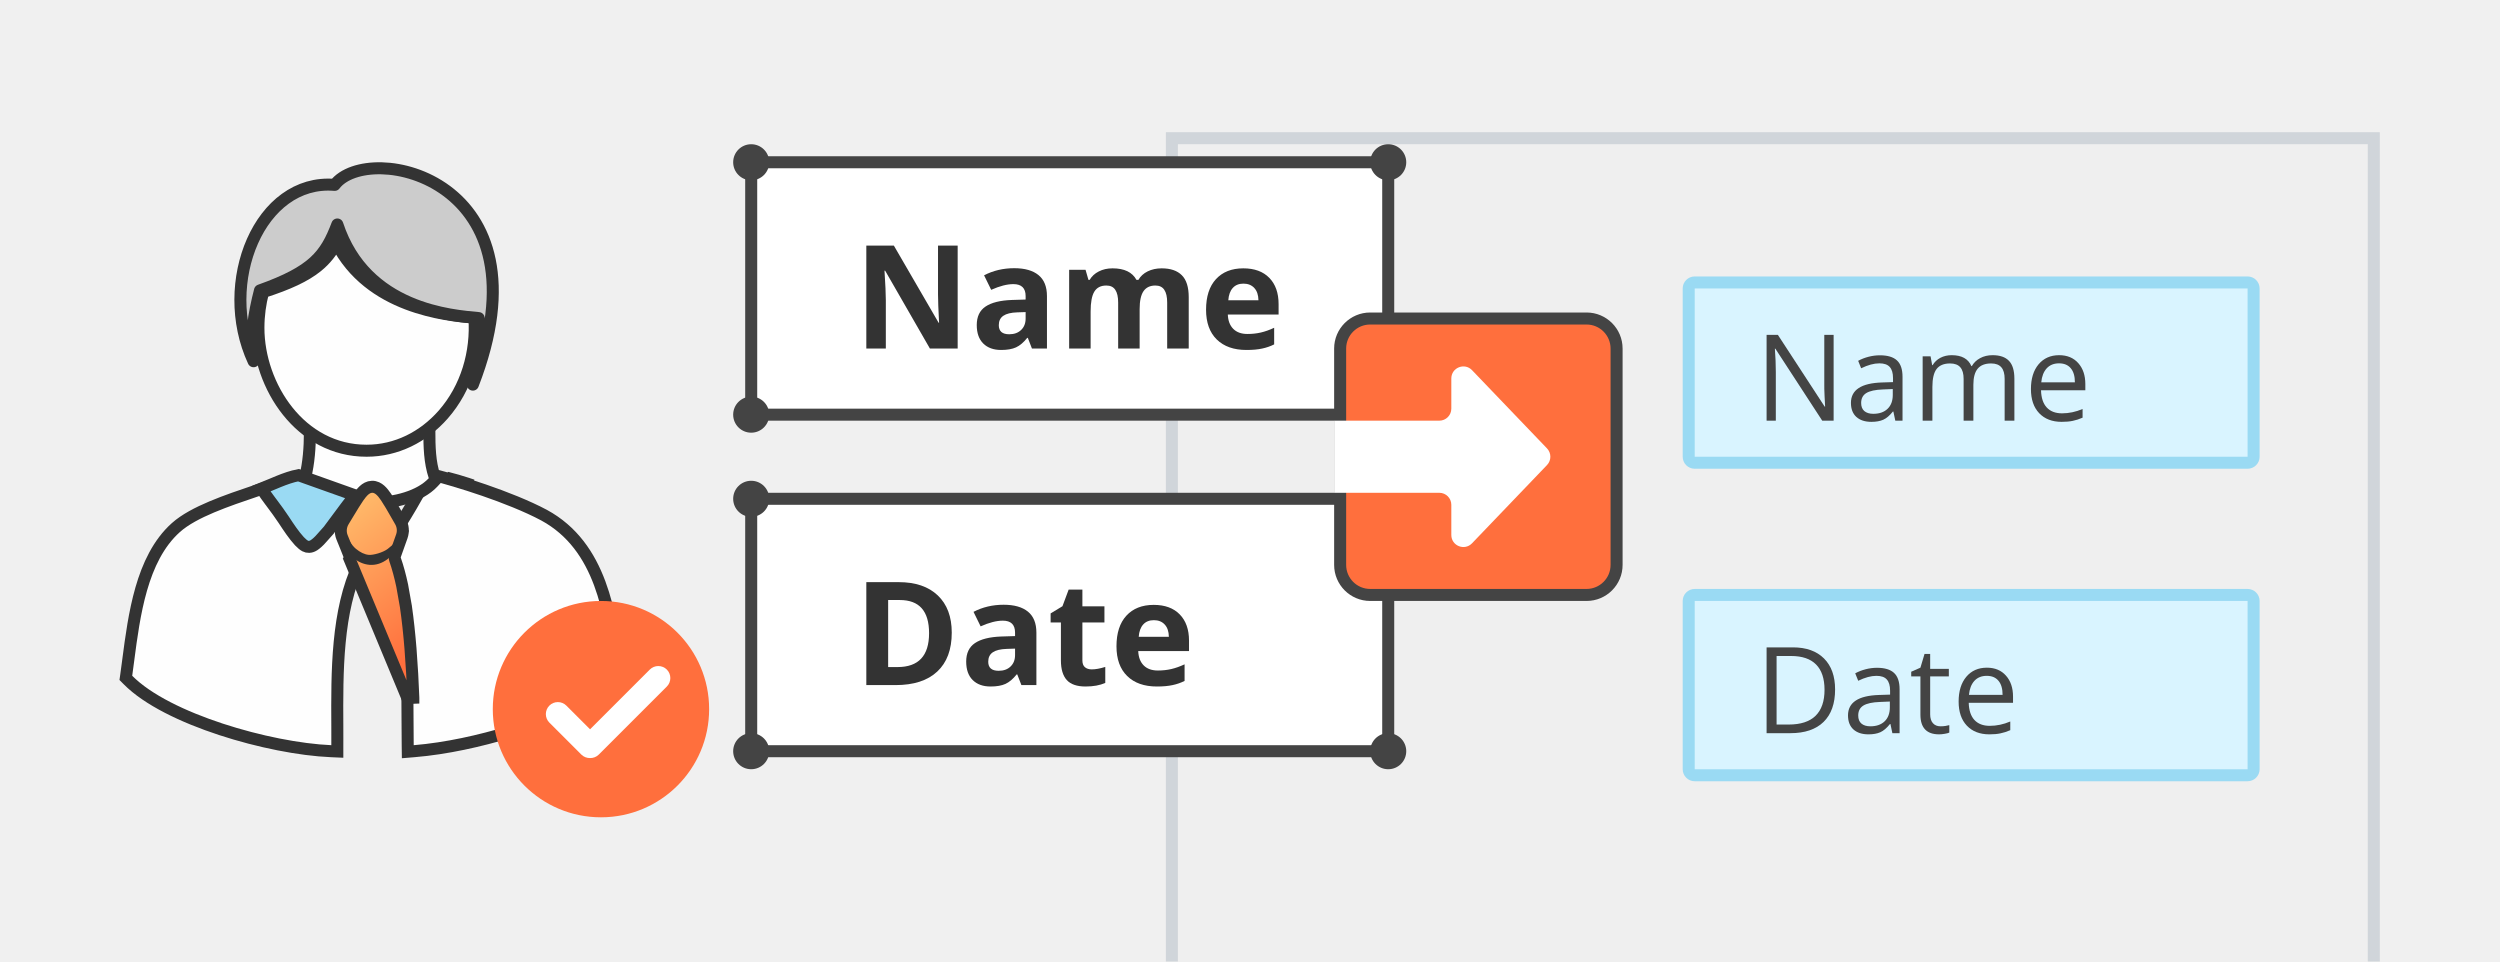
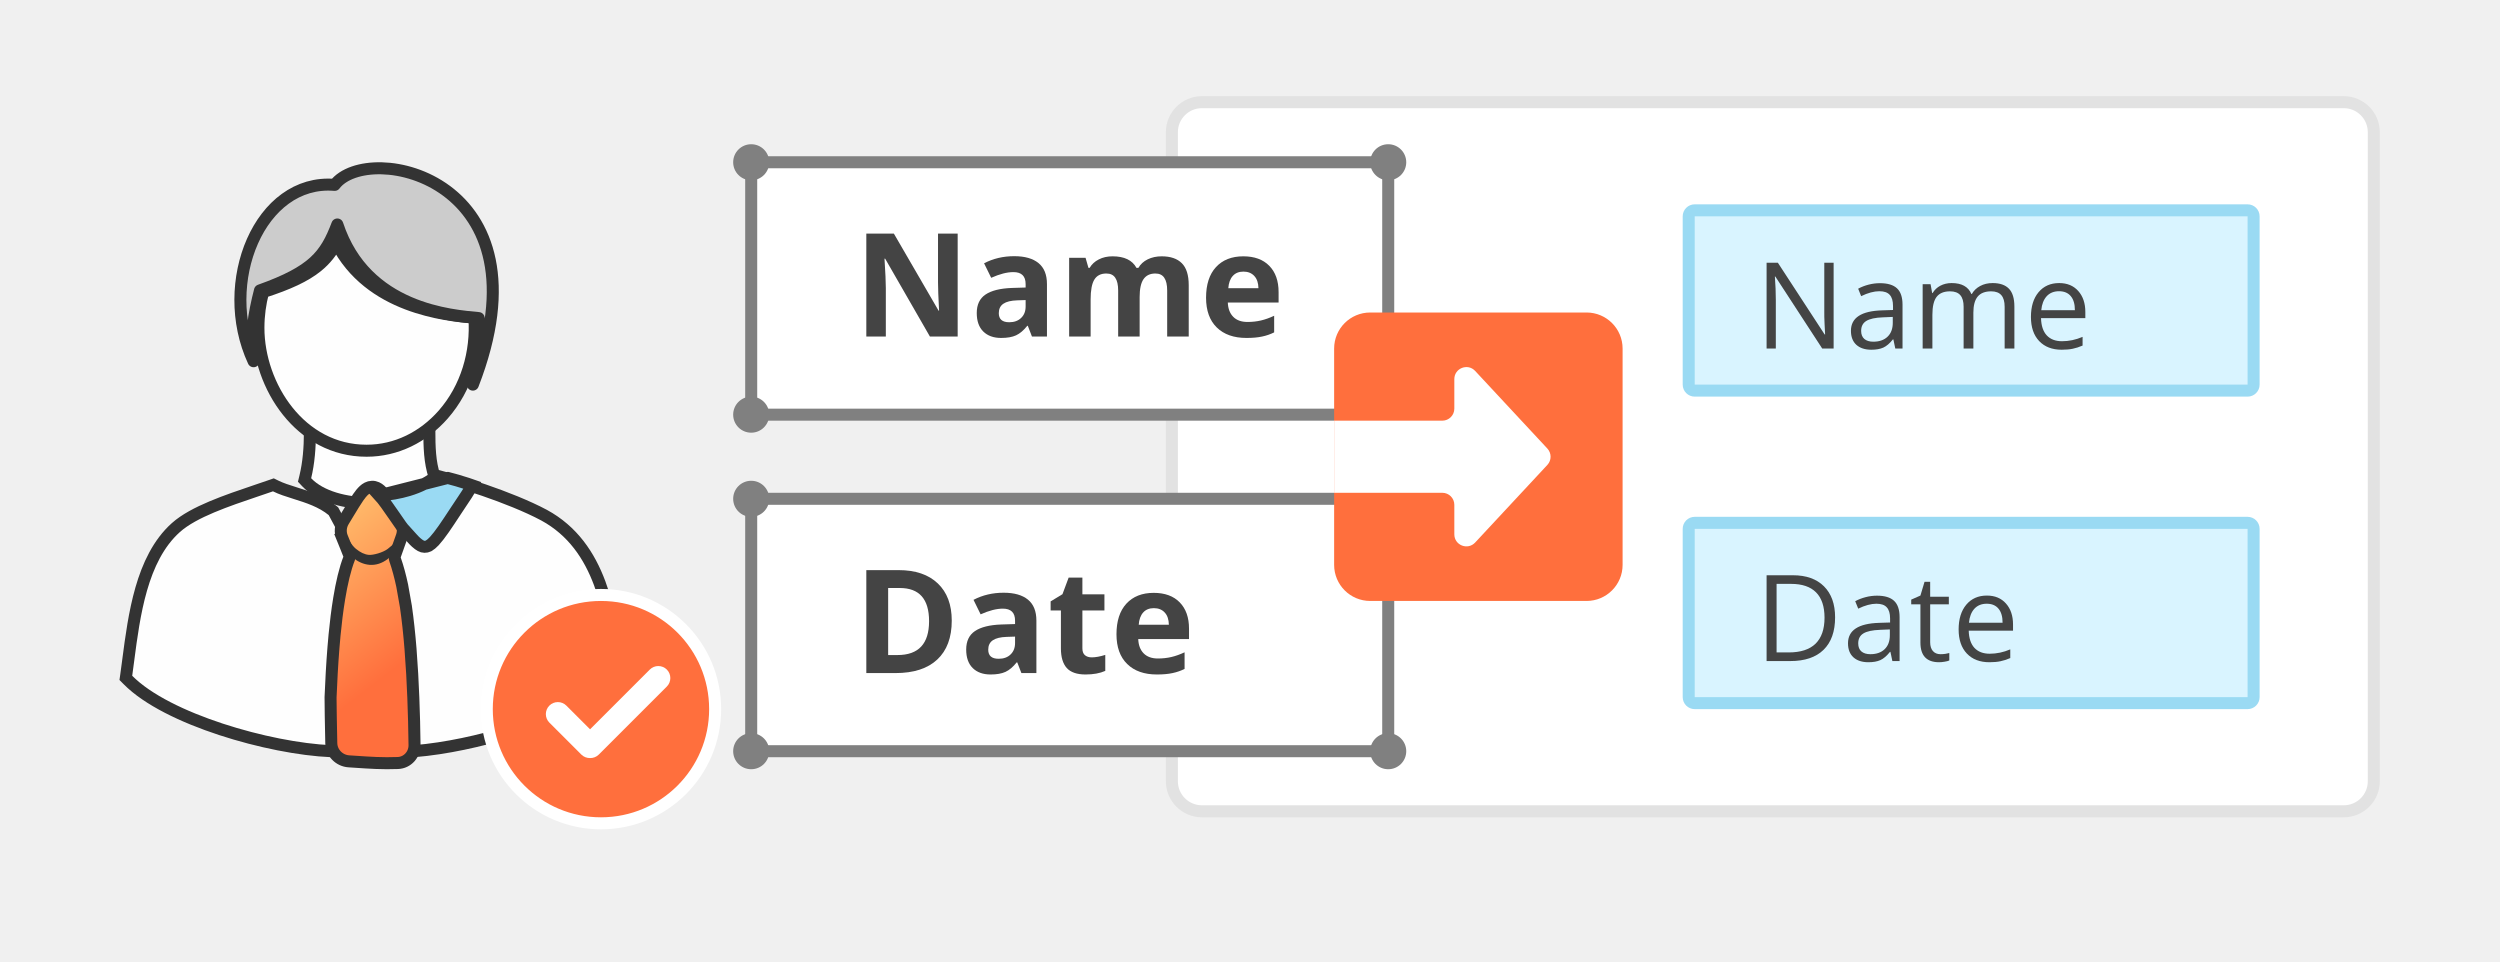
<svg xmlns="http://www.w3.org/2000/svg" width="208" height="80" viewBox="0 0 208 80" fill="none">
-   <g clip-path="url(#clip0_111_3827)">
-     <rect x="97.5" y="11.5" width="100" height="69" fill="#EFEFEF" stroke="#D0D5DA" />
-     <rect x="62.5" y="41.5" width="53" height="21" fill="white" stroke="#444444" />
-     <path d="M79.186 52.635C79.186 54.045 78.783 55.125 77.978 55.875C77.178 56.625 76.019 57 74.504 57H72.078V48.434H74.768C76.166 48.434 77.252 48.803 78.025 49.541C78.799 50.279 79.186 51.31 79.186 52.635ZM77.299 52.682C77.299 50.842 76.486 49.922 74.861 49.922H73.894V55.5H74.674C76.424 55.5 77.299 54.56 77.299 52.682Z" fill="#333333" />
-     <path d="M84.981 57L84.635 56.109H84.588C84.287 56.488 83.977 56.752 83.656 56.9C83.34 57.045 82.926 57.117 82.414 57.117C81.785 57.117 81.289 56.938 80.926 56.578C80.566 56.219 80.387 55.707 80.387 55.043C80.387 54.348 80.629 53.836 81.113 53.508C81.602 53.176 82.336 52.992 83.316 52.957L84.453 52.922V52.635C84.453 51.971 84.113 51.639 83.434 51.639C82.91 51.639 82.295 51.797 81.588 52.113L80.996 50.906C81.75 50.512 82.586 50.315 83.504 50.315C84.383 50.315 85.057 50.506 85.525 50.889C85.994 51.272 86.228 51.853 86.228 52.635V57H84.981ZM84.453 53.965L83.762 53.988C83.242 54.004 82.856 54.098 82.602 54.27C82.348 54.441 82.221 54.703 82.221 55.055C82.221 55.559 82.51 55.81 83.088 55.81C83.502 55.81 83.832 55.691 84.078 55.453C84.328 55.215 84.453 54.898 84.453 54.504V53.965Z" fill="#333333" />
-     <path d="M90.834 55.693C91.147 55.693 91.522 55.625 91.959 55.488V56.818C91.514 57.018 90.967 57.117 90.318 57.117C89.603 57.117 89.082 56.938 88.754 56.578C88.43 56.215 88.268 55.672 88.268 54.949V51.791H87.412V51.035L88.397 50.438L88.912 49.055H90.055V50.449H91.889V51.791H90.055V54.949C90.055 55.203 90.125 55.391 90.266 55.512C90.41 55.633 90.6 55.693 90.834 55.693Z" fill="#333333" />
-     <path d="M96.002 51.598C95.623 51.598 95.326 51.719 95.111 51.961C94.897 52.199 94.773 52.539 94.742 52.98H97.25C97.242 52.539 97.127 52.199 96.904 51.961C96.682 51.719 96.381 51.598 96.002 51.598ZM96.254 57.117C95.199 57.117 94.375 56.826 93.781 56.244C93.188 55.662 92.891 54.838 92.891 53.772C92.891 52.674 93.164 51.826 93.711 51.228C94.262 50.627 95.022 50.326 95.99 50.326C96.916 50.326 97.637 50.59 98.152 51.117C98.668 51.645 98.926 52.373 98.926 53.303V54.17H94.701C94.721 54.678 94.871 55.074 95.152 55.359C95.434 55.645 95.828 55.787 96.336 55.787C96.731 55.787 97.103 55.746 97.455 55.664C97.807 55.582 98.174 55.451 98.557 55.272V56.654C98.244 56.81 97.91 56.926 97.555 57C97.199 57.078 96.766 57.117 96.254 57.117Z" fill="#333333" />
-     <circle cx="62.5" cy="41.5" r="1.5" fill="#444444" />
-     <circle cx="62.5" cy="62.5" r="1.5" fill="#444444" />
-     <circle cx="115.5" cy="41.5" r="1.5" fill="#444444" />
-     <circle cx="115.5" cy="62.5" r="1.5" fill="#444444" />
-     <rect x="62.5" y="13.5" width="53" height="21" fill="white" stroke="#444444" />
-     <path d="M79.678 29H77.369L73.643 22.52H73.59C73.664 23.664 73.701 24.48 73.701 24.969V29H72.078V20.434H74.369L78.09 26.85H78.131C78.072 25.736 78.043 24.949 78.043 24.488V20.434H79.678V29Z" fill="#333333" />
-     <path d="M85.859 29L85.514 28.109H85.467C85.166 28.488 84.856 28.752 84.535 28.9C84.219 29.045 83.805 29.117 83.293 29.117C82.664 29.117 82.168 28.938 81.805 28.578C81.445 28.219 81.266 27.707 81.266 27.043C81.266 26.348 81.508 25.836 81.992 25.508C82.481 25.176 83.215 24.992 84.195 24.957L85.332 24.922V24.635C85.332 23.971 84.992 23.639 84.312 23.639C83.789 23.639 83.174 23.797 82.467 24.113L81.875 22.906C82.629 22.512 83.465 22.314 84.383 22.314C85.262 22.314 85.936 22.506 86.404 22.889C86.873 23.271 87.107 23.854 87.107 24.635V29H85.859ZM85.332 25.965L84.641 25.988C84.121 26.004 83.734 26.098 83.481 26.27C83.227 26.441 83.1 26.703 83.1 27.055C83.1 27.559 83.389 27.811 83.967 27.811C84.381 27.811 84.711 27.691 84.957 27.453C85.207 27.215 85.332 26.898 85.332 26.504V25.965Z" fill="#333333" />
-     <path d="M94.818 29H93.031V25.174C93.031 24.701 92.951 24.348 92.791 24.113C92.635 23.875 92.387 23.756 92.047 23.756C91.59 23.756 91.258 23.924 91.051 24.26C90.844 24.596 90.74 25.148 90.74 25.918V29H88.953V22.449H90.318L90.559 23.287H90.658C90.834 22.986 91.088 22.752 91.42 22.584C91.752 22.412 92.133 22.326 92.562 22.326C93.543 22.326 94.207 22.646 94.555 23.287H94.713C94.889 22.982 95.147 22.746 95.486 22.578C95.83 22.41 96.217 22.326 96.647 22.326C97.389 22.326 97.949 22.518 98.328 22.9C98.711 23.279 98.902 23.889 98.902 24.729V29H97.109V25.174C97.109 24.701 97.029 24.348 96.869 24.113C96.713 23.875 96.465 23.756 96.125 23.756C95.688 23.756 95.359 23.912 95.141 24.225C94.926 24.537 94.818 25.033 94.818 25.713V29Z" fill="#333333" />
-     <path d="M103.455 23.598C103.076 23.598 102.779 23.719 102.564 23.961C102.35 24.199 102.227 24.539 102.195 24.98H104.703C104.695 24.539 104.58 24.199 104.357 23.961C104.135 23.719 103.834 23.598 103.455 23.598ZM103.707 29.117C102.652 29.117 101.828 28.826 101.234 28.244C100.641 27.662 100.344 26.838 100.344 25.771C100.344 24.674 100.617 23.826 101.164 23.229C101.715 22.627 102.475 22.326 103.443 22.326C104.369 22.326 105.09 22.59 105.605 23.117C106.121 23.645 106.379 24.373 106.379 25.303V26.17H102.154C102.174 26.678 102.324 27.074 102.605 27.359C102.887 27.645 103.281 27.787 103.789 27.787C104.184 27.787 104.557 27.746 104.908 27.664C105.26 27.582 105.627 27.451 106.01 27.271V28.654C105.697 28.811 105.363 28.926 105.008 29C104.652 29.078 104.219 29.117 103.707 29.117Z" fill="#333333" />
-     <circle cx="62.5" cy="13.5" r="1.5" fill="#444444" />
-     <circle cx="62.5" cy="34.5" r="1.5" fill="#444444" />
-     <circle cx="115.5" cy="13.5" r="1.5" fill="#444444" />
-     <circle cx="115.5" cy="34.5" r="1.5" fill="#444444" />
-     <rect x="140.5" y="23.5" width="47" height="15" rx="0.5" fill="#D9F4FF" stroke="#9ADAF3" />
-     <rect x="140.5" y="49.5" width="47" height="15" rx="0.5" fill="#D9F4FF" stroke="#9ADAF3" />
-     <path d="M45.266 42.861L45.262 42.859C42.39 41.33 37.87 39.958 36.089 39.515L35.714 39.422L35.529 39.761C34.381 41.868 33.843 42.736 33.489 43.306L33.488 43.309C32.996 44.102 32.837 44.365 32.015 46.298L31.927 46.504L32.022 46.706C33.864 50.635 33.891 55.462 33.908 60.031L33.908 60.032C33.91 60.698 33.913 61.359 33.921 62.007L33.928 62.543L34.463 62.498C37.16 62.275 39.942 61.643 42.409 60.898L42.409 60.898L42.415 60.896C43.319 60.609 43.735 60.467 44.839 60.058L44.839 60.058L44.849 60.054C47.132 59.155 49.21 57.938 51.259 56.694L51.541 56.523L51.495 56.197C51.471 56.024 51.447 55.85 51.422 55.674L51.418 55.647C51.098 53.349 50.744 50.806 49.894 48.528C49.036 46.229 47.657 44.16 45.266 42.861ZM27.791 42.624L27.745 42.538L27.67 42.475C26.763 41.723 25.593 41.354 24.597 41.041L24.554 41.027C23.934 40.832 23.387 40.658 22.933 40.432L22.745 40.339L22.547 40.408C22.155 40.544 21.75 40.681 21.338 40.82L21.329 40.823C20.094 41.241 18.79 41.682 17.622 42.174C16.457 42.665 15.382 43.224 14.631 43.896L14.631 43.896C13.174 45.2 12.311 47.055 11.75 49.005C11.191 50.95 10.915 53.049 10.675 54.884L10.673 54.901C10.616 55.334 10.561 55.753 10.505 56.154L10.47 56.398L10.644 56.574C12.278 58.231 15.245 59.651 18.381 60.68C21.534 61.716 24.948 62.387 27.544 62.499L28.065 62.522V62C28.065 61.833 28.066 61.665 28.066 61.494C28.067 61.148 28.067 60.794 28.065 60.439C28.038 55.855 28.018 50.825 29.867 46.926L29.975 46.698L29.856 46.476L27.791 42.624Z" fill="#FEFEFE" stroke="#333333" />
-     <path d="M25.403 39.67L25.339 39.934L25.525 40.131C26.684 41.357 28.822 41.882 30.823 41.873C31.84 41.868 32.863 41.726 33.766 41.444C34.663 41.163 35.477 40.733 36.039 40.127L36.24 39.91L36.147 39.629C35.753 38.451 35.723 37.171 35.723 35.843V34.842L34.923 35.444C33.667 36.387 32.199 36.926 30.632 36.926C29.159 36.926 27.771 36.451 26.569 35.61L25.783 35.06V36.02C25.783 37.239 25.683 38.513 25.403 39.67Z" fill="#FEFEFE" stroke="#333333" />
-     <path d="M26.374 22.177C27.102 21.592 27.588 20.946 27.99 20.203C29.353 22.911 31.647 24.42 33.878 25.272C36.082 26.114 38.258 26.328 39.47 26.428C39.676 29.307 38.82 32.278 36.871 34.496C35.228 36.36 32.978 37.5 30.5 37.5C27.745 37.5 25.505 36.169 23.941 34.215C22.371 32.255 21.5 29.685 21.5 27.279C21.5 26.242 21.638 25.244 21.889 24.3C24.009 23.618 25.393 22.966 26.374 22.177Z" fill="#FEFEFE" stroke="#333333" />
-     <path d="M28.001 58.045L28.001 58.045L28.001 58.045ZM29.055 46.188C29.088 46.269 29.088 46.359 29.056 46.441L33.89 58.073L34.389 58.054C34.389 58.054 34.389 58.053 34.389 58.053C34.342 56.81 34.267 55.405 34.156 53.995L34.156 53.994C34.061 52.804 33.934 51.593 33.77 50.455L33.769 50.447L33.767 50.439L33.464 48.735L33.463 48.726L33.461 48.718C33.296 47.944 33.103 47.219 32.875 46.567C32.831 46.441 32.831 46.312 32.87 46.201L33.429 44.63C33.578 44.213 33.533 43.753 33.314 43.373C33.217 43.205 33.125 43.043 33.036 42.889C32.668 42.245 32.372 41.729 32.123 41.361C31.968 41.133 31.81 40.929 31.641 40.78C31.47 40.629 31.239 40.492 30.951 40.5C30.668 40.508 30.444 40.652 30.279 40.802C30.113 40.953 29.954 41.157 29.797 41.384C29.573 41.708 29.309 42.146 28.988 42.676C28.86 42.889 28.722 43.117 28.575 43.358C28.327 43.763 28.281 44.267 28.461 44.712L28.762 45.453L28.763 45.456L29.055 46.188Z" fill="url(#paint0_linear_111_3827)" stroke="#333333" />
-     <path fill-rule="evenodd" clip-rule="evenodd" d="M33.851 44.012C33.971 44.049 34.031 44.155 33.984 44.248C33.569 45.081 32.744 46.131 32.267 46.501C31.785 46.874 31.267 47.035 30.744 46.994C30.23 46.954 29.758 46.723 29.35 46.389C28.94 46.054 28.32 44.969 28.021 44.456C27.968 44.364 28.02 44.256 28.137 44.214C28.254 44.173 28.473 44.059 28.526 44.151C28.811 44.639 29.247 45.365 29.611 45.662C29.976 45.96 30.334 46.137 30.696 46.166C31.049 46.193 31.859 45.978 32.267 45.662C32.679 45.342 33.146 44.924 33.549 44.116C33.596 44.022 33.731 43.976 33.851 44.012Z" fill="#333333" />
-     <path fill-rule="evenodd" clip-rule="evenodd" d="M28.067 18.677C30.418 25.808 37.691 26.261 39.824 26.465C39.999 28.32 39.84 30.213 39.342 32C45.997 14.858 30.659 11.672 27.844 15.382C21.631 14.858 18.068 23.518 21.098 30.054C20.799 28.043 21.127 26.127 21.631 24.163C26.066 22.581 27.089 21.257 28.067 18.677Z" fill="#CCCCCC" stroke="#333333" stroke-linejoin="round" />
-     <path d="M39 40.278C39.101 40.311 39.202 40.344 39.304 40.38L37.255 39.765C37.255 39.765 37.255 39.765 37.256 39.765C37.747 39.889 38.292 40.047 38.861 40.232C38.892 40.244 38.943 40.263 39 40.278ZM23.161 40.067C23.733 39.835 24.283 39.64 24.832 39.535L29.527 41.208C29.021 41.855 28.534 42.514 28.049 43.169C27.841 43.45 27.633 43.731 27.425 44.009L27.425 44.009L27.419 44.017C27.407 44.033 27.397 44.049 27.389 44.06L27.379 44.076L27.372 44.088L27.366 44.096C27.175 44.314 26.978 44.532 26.78 44.753L26.78 44.753L26.773 44.761C26.642 44.913 26.519 45.039 26.405 45.14C26.29 45.242 26.191 45.319 26.103 45.373L26.102 45.374C25.974 45.452 25.844 45.494 25.712 45.499L25.71 45.499C25.602 45.504 25.499 45.481 25.389 45.424C25.26 45.355 25.103 45.231 24.91 45.027C24.438 44.51 24.045 43.913 23.631 43.285C23.622 43.272 23.614 43.258 23.605 43.245L23.605 43.245C23.276 42.747 22.948 42.307 22.634 41.886C22.58 41.815 22.528 41.745 22.475 41.674C22.226 41.339 21.985 41.008 21.75 40.653C22.017 40.547 22.283 40.434 22.545 40.324C22.754 40.235 22.961 40.148 23.161 40.067Z" fill="#9ADAF3" stroke="#333333" />
-     <path d="M50 50C45.028 50 41 54.028 41 59C41 63.972 45.028 68 50 68C54.972 68 59 63.972 59 59C59 54.028 54.972 50 50 50Z" fill="#FF6F3D" />
-     <path fill-rule="evenodd" clip-rule="evenodd" d="M45.707 58.706C45.317 59.097 45.317 59.73 45.707 60.121L48.364 62.778C48.564 62.978 48.828 63.075 49.09 63.071C49.354 63.077 49.62 62.98 49.822 62.778L55.479 57.121C55.869 56.731 55.869 56.098 55.479 55.707C55.088 55.317 54.455 55.317 54.064 55.707L49.093 60.678L47.121 58.706C46.731 58.316 46.098 58.316 45.707 58.706Z" fill="white" />
-     <rect x="111.5" y="26.5" width="23" height="23" rx="2.5" fill="#FF6F3D" stroke="#444444" />
-     <path d="M111 41L111 35L119.75 35C120.302 35 120.75 34.552 120.75 34L120.75 31.489C120.75 30.588 121.848 30.146 122.472 30.797L128.712 37.308C129.083 37.695 129.083 38.305 128.712 38.692L122.472 45.203C121.848 45.854 120.75 45.412 120.75 44.511L120.75 42C120.75 41.448 120.302 41 119.75 41L111 41Z" fill="white" />
-     <path d="M152.558 35H151.61L147.709 29.009H147.67C147.722 29.712 147.748 30.356 147.748 30.942V35H146.981V27.861H147.919L151.811 33.828H151.85C151.843 33.74 151.828 33.459 151.806 32.983C151.783 32.505 151.775 32.163 151.781 31.958V27.861H152.558V35Z" fill="#444444" />
-     <path d="M157.689 35L157.528 34.238H157.489C157.222 34.574 156.955 34.801 156.688 34.922C156.425 35.039 156.094 35.098 155.697 35.098C155.167 35.098 154.75 34.961 154.447 34.688C154.148 34.414 153.998 34.025 153.998 33.52C153.998 32.44 154.862 31.873 156.591 31.821L157.499 31.792V31.46C157.499 31.04 157.408 30.731 157.226 30.532C157.047 30.33 156.758 30.23 156.361 30.23C155.915 30.23 155.411 30.366 154.848 30.64L154.599 30.02C154.862 29.876 155.15 29.764 155.463 29.683C155.779 29.601 156.094 29.561 156.41 29.561C157.048 29.561 157.52 29.702 157.826 29.985C158.135 30.269 158.29 30.723 158.29 31.348V35H157.689ZM155.858 34.429C156.363 34.429 156.758 34.29 157.045 34.014C157.335 33.737 157.479 33.35 157.479 32.852V32.368L156.669 32.402C156.024 32.425 155.559 32.526 155.272 32.705C154.989 32.881 154.848 33.156 154.848 33.53C154.848 33.823 154.936 34.046 155.111 34.199C155.29 34.352 155.539 34.429 155.858 34.429Z" fill="#444444" />
-     <path d="M166.786 35V31.519C166.786 31.092 166.695 30.773 166.513 30.561C166.33 30.347 166.047 30.239 165.663 30.239C165.159 30.239 164.786 30.384 164.545 30.674C164.304 30.963 164.184 31.41 164.184 32.012V35H163.373V31.519C163.373 31.092 163.282 30.773 163.1 30.561C162.917 30.347 162.632 30.239 162.245 30.239C161.737 30.239 161.365 30.392 161.127 30.698C160.893 31.001 160.775 31.499 160.775 32.192V35H159.965V29.648H160.624L160.756 30.381H160.795C160.948 30.12 161.163 29.917 161.439 29.77C161.719 29.624 162.032 29.551 162.377 29.551C163.214 29.551 163.76 29.854 164.018 30.459H164.057C164.216 30.179 164.447 29.958 164.75 29.795C165.053 29.632 165.398 29.551 165.785 29.551C166.391 29.551 166.843 29.707 167.143 30.02C167.445 30.329 167.597 30.825 167.597 31.509V35H166.786Z" fill="#444444" />
-     <path d="M171.532 35.098C170.741 35.098 170.116 34.857 169.657 34.375C169.201 33.893 168.974 33.224 168.974 32.368C168.974 31.506 169.185 30.82 169.608 30.312C170.035 29.805 170.606 29.551 171.322 29.551C171.993 29.551 172.523 29.772 172.914 30.215C173.305 30.654 173.5 31.235 173.5 31.958V32.471H169.813C169.83 33.099 169.988 33.576 170.287 33.901C170.59 34.227 171.015 34.39 171.562 34.39C172.138 34.39 172.707 34.269 173.271 34.028V34.751C172.984 34.875 172.712 34.963 172.455 35.015C172.201 35.07 171.894 35.098 171.532 35.098ZM171.312 30.23C170.883 30.23 170.539 30.369 170.282 30.649C170.028 30.929 169.879 31.317 169.833 31.811H172.631C172.631 31.3 172.517 30.91 172.289 30.64C172.061 30.366 171.736 30.23 171.312 30.23Z" fill="#444444" />
-     <path d="M152.68 57.362C152.68 58.541 152.359 59.442 151.718 60.067C151.08 60.689 150.16 61 148.959 61H146.981V53.861H149.169C150.279 53.861 151.142 54.169 151.757 54.784C152.372 55.399 152.68 56.259 152.68 57.362ZM151.801 57.392C151.801 56.461 151.566 55.759 151.098 55.287C150.632 54.815 149.939 54.579 149.018 54.579H147.812V60.282H148.822C149.812 60.282 150.556 60.04 151.054 59.555C151.552 59.066 151.801 58.345 151.801 57.392Z" fill="#444444" />
-     <path d="M157.445 61L157.284 60.238H157.245C156.978 60.574 156.711 60.801 156.444 60.922C156.181 61.039 155.85 61.098 155.453 61.098C154.923 61.098 154.506 60.961 154.203 60.688C153.904 60.414 153.754 60.025 153.754 59.52C153.754 58.44 154.618 57.873 156.347 57.821L157.255 57.792V57.46C157.255 57.04 157.164 56.731 156.981 56.532C156.802 56.33 156.514 56.23 156.117 56.23C155.671 56.23 155.167 56.366 154.604 56.64L154.354 56.02C154.618 55.876 154.906 55.764 155.219 55.683C155.535 55.601 155.85 55.56 156.166 55.56C156.804 55.56 157.276 55.702 157.582 55.985C157.891 56.269 158.046 56.723 158.046 57.348V61H157.445ZM155.614 60.429C156.119 60.429 156.514 60.29 156.801 60.014C157.09 59.737 157.235 59.35 157.235 58.852V58.368L156.425 58.402C155.78 58.425 155.315 58.526 155.028 58.705C154.745 58.881 154.604 59.156 154.604 59.53C154.604 59.823 154.691 60.046 154.867 60.199C155.046 60.352 155.295 60.429 155.614 60.429Z" fill="#444444" />
-     <path d="M161.449 60.429C161.592 60.429 161.731 60.419 161.864 60.399C161.998 60.377 162.104 60.354 162.182 60.331V60.951C162.094 60.993 161.964 61.028 161.791 61.054C161.622 61.083 161.469 61.098 161.332 61.098C160.297 61.098 159.779 60.552 159.779 59.462V56.278H159.013V55.888L159.779 55.551L160.121 54.408H160.59V55.648H162.143V56.278H160.59V59.428C160.59 59.75 160.666 59.997 160.819 60.17C160.972 60.342 161.182 60.429 161.449 60.429Z" fill="#444444" />
-     <path d="M165.517 61.098C164.726 61.098 164.101 60.857 163.642 60.375C163.186 59.893 162.958 59.224 162.958 58.368C162.958 57.505 163.17 56.82 163.593 56.312C164.019 55.805 164.59 55.551 165.307 55.551C165.977 55.551 166.508 55.772 166.898 56.215C167.289 56.654 167.484 57.235 167.484 57.958V58.471H163.798C163.814 59.099 163.972 59.576 164.271 59.901C164.574 60.227 164.999 60.39 165.546 60.39C166.122 60.39 166.692 60.269 167.255 60.028V60.751C166.968 60.875 166.697 60.963 166.439 61.015C166.186 61.07 165.878 61.098 165.517 61.098ZM165.297 56.23C164.867 56.23 164.524 56.37 164.267 56.649C164.013 56.929 163.863 57.317 163.817 57.812H166.615C166.615 57.3 166.501 56.91 166.273 56.64C166.046 56.366 165.72 56.23 165.297 56.23Z" fill="#444444" />
-   </g>
+   <rect x="97.5" y="8.5" width="100" height="59" rx="2.5" fill="white" stroke="#E2E2E2" />
+   <rect x="62.5" y="41.5" width="53" height="21" fill="white" stroke="#808080" />
+   <path d="M79.186 51.635C79.186 53.045 78.783 54.125 77.978 54.875C77.178 55.625 76.019 56 74.504 56H72.078V47.434H74.768C76.166 47.434 77.252 47.803 78.025 48.541C78.799 49.279 79.186 50.31 79.186 51.635ZM77.299 51.682C77.299 49.842 76.486 48.922 74.861 48.922H73.894V54.5H74.674C76.424 54.5 77.299 53.56 77.299 51.682Z" fill="#444444" />
+   <path d="M84.981 56L84.635 55.109H84.588C84.287 55.488 83.977 55.752 83.656 55.9C83.34 56.045 82.926 56.117 82.414 56.117C81.785 56.117 81.289 55.938 80.926 55.578C80.566 55.219 80.387 54.707 80.387 54.043C80.387 53.348 80.629 52.836 81.113 52.508C81.602 52.176 82.336 51.992 83.316 51.957L84.453 51.922V51.635C84.453 50.971 84.113 50.639 83.434 50.639C82.91 50.639 82.295 50.797 81.588 51.113L80.996 49.906C81.75 49.512 82.586 49.315 83.504 49.315C84.383 49.315 85.057 49.506 85.525 49.889C85.994 50.272 86.228 50.853 86.228 51.635V56H84.981ZM84.453 52.965L83.762 52.988C83.242 53.004 82.856 53.098 82.602 53.27C82.348 53.441 82.221 53.703 82.221 54.055C82.221 54.559 82.51 54.81 83.088 54.81C83.502 54.81 83.832 54.691 84.078 54.453C84.328 54.215 84.453 53.898 84.453 53.504V52.965Z" fill="#444444" />
+   <path d="M90.834 54.693C91.147 54.693 91.522 54.625 91.959 54.488V55.818C91.514 56.018 90.967 56.117 90.318 56.117C89.603 56.117 89.082 55.938 88.754 55.578C88.43 55.215 88.268 54.672 88.268 53.949V50.791H87.412V50.035L88.397 49.438L88.912 48.055H90.055V49.449H91.889V50.791H90.055V53.949C90.055 54.203 90.125 54.391 90.266 54.512C90.41 54.633 90.6 54.693 90.834 54.693Z" fill="#444444" />
+   <path d="M96.002 50.598C95.623 50.598 95.326 50.719 95.111 50.961C94.897 51.199 94.773 51.539 94.742 51.98H97.25C97.242 51.539 97.127 51.199 96.904 50.961C96.682 50.719 96.381 50.598 96.002 50.598ZM96.254 56.117C95.199 56.117 94.375 55.826 93.781 55.244C93.188 54.662 92.891 53.838 92.891 52.772C92.891 51.674 93.164 50.826 93.711 50.228C94.262 49.627 95.022 49.326 95.99 49.326C96.916 49.326 97.637 49.59 98.152 50.117C98.668 50.645 98.926 51.373 98.926 52.303V53.17H94.701C94.721 53.678 94.871 54.074 95.152 54.359C95.434 54.645 95.828 54.787 96.336 54.787C96.731 54.787 97.103 54.746 97.455 54.664C97.807 54.582 98.174 54.451 98.557 54.272V55.654C98.244 55.81 97.91 55.926 97.555 56C97.199 56.078 96.766 56.117 96.254 56.117Z" fill="#444444" />
+   <circle cx="62.5" cy="41.5" r="1.5" fill="#808080" />
+   <circle cx="62.5" cy="62.5" r="1.5" fill="#808080" />
+   <circle cx="115.5" cy="41.5" r="1.5" fill="#808080" />
+   <circle cx="115.5" cy="62.5" r="1.5" fill="#808080" />
+   <rect x="62.5" y="13.5" width="53" height="21" fill="white" stroke="#808080" />
+   <path d="M79.678 28H77.369L73.643 21.52H73.59C73.664 22.664 73.701 23.48 73.701 23.969V28H72.078V19.434H74.369L78.09 25.85H78.131C78.072 24.736 78.043 23.949 78.043 23.488V19.434H79.678V28Z" fill="#444444" />
+   <path d="M85.859 28L85.514 27.109H85.467C85.166 27.488 84.856 27.752 84.535 27.9C84.219 28.045 83.805 28.117 83.293 28.117C82.664 28.117 82.168 27.938 81.805 27.578C81.445 27.219 81.266 26.707 81.266 26.043C81.266 25.348 81.508 24.836 81.992 24.508C82.481 24.176 83.215 23.992 84.195 23.957L85.332 23.922V23.635C85.332 22.971 84.992 22.639 84.312 22.639C83.789 22.639 83.174 22.797 82.467 23.113L81.875 21.906C82.629 21.512 83.465 21.314 84.383 21.314C85.262 21.314 85.936 21.506 86.404 21.889C86.873 22.271 87.107 22.854 87.107 23.635V28H85.859ZM85.332 24.965L84.641 24.988C84.121 25.004 83.734 25.098 83.481 25.27C83.227 25.441 83.1 25.703 83.1 26.055C83.1 26.559 83.389 26.811 83.967 26.811C84.381 26.811 84.711 26.691 84.957 26.453C85.207 26.215 85.332 25.898 85.332 25.504V24.965Z" fill="#444444" />
+   <path d="M94.818 28H93.031V24.174C93.031 23.701 92.951 23.348 92.791 23.113C92.635 22.875 92.387 22.756 92.047 22.756C91.59 22.756 91.258 22.924 91.051 23.26C90.844 23.596 90.74 24.148 90.74 24.918V28H88.953V21.449H90.318L90.559 22.287H90.658C90.834 21.986 91.088 21.752 91.42 21.584C91.752 21.412 92.133 21.326 92.562 21.326C93.543 21.326 94.207 21.646 94.555 22.287H94.713C94.889 21.982 95.147 21.746 95.486 21.578C95.83 21.41 96.217 21.326 96.647 21.326C97.389 21.326 97.949 21.518 98.328 21.9C98.711 22.279 98.902 22.889 98.902 23.729V28H97.109V24.174C97.109 23.701 97.029 23.348 96.869 23.113C96.713 22.875 96.465 22.756 96.125 22.756C95.688 22.756 95.359 22.912 95.141 23.225C94.926 23.537 94.818 24.033 94.818 24.713V28Z" fill="#444444" />
+   <path d="M103.455 22.598C103.076 22.598 102.779 22.719 102.564 22.961C102.35 23.199 102.227 23.539 102.195 23.98H104.703C104.695 23.539 104.58 23.199 104.357 22.961C104.135 22.719 103.834 22.598 103.455 22.598ZM103.707 28.117C102.652 28.117 101.828 27.826 101.234 27.244C100.641 26.662 100.344 25.838 100.344 24.771C100.344 23.674 100.617 22.826 101.164 22.229C101.715 21.627 102.475 21.326 103.443 21.326C104.369 21.326 105.09 21.59 105.605 22.117C106.121 22.645 106.379 23.373 106.379 24.303V25.17H102.154C102.174 25.678 102.324 26.074 102.605 26.359C102.887 26.645 103.281 26.787 103.789 26.787C104.184 26.787 104.557 26.746 104.908 26.664C105.26 26.582 105.627 26.451 106.01 26.271V27.654C105.697 27.811 105.363 27.926 105.008 28C104.652 28.078 104.219 28.117 103.707 28.117Z" fill="#444444" />
+   <circle cx="62.5" cy="13.5" r="1.5" fill="#808080" />
+   <circle cx="62.5" cy="34.5" r="1.5" fill="#808080" />
+   <circle cx="115.5" cy="13.5" r="1.5" fill="#808080" />
+   <circle cx="115.5" cy="34.5" r="1.5" fill="#808080" />
+   <rect x="140.5" y="17.5" width="47" height="15" rx="0.5" fill="#D9F4FF" stroke="#9ADAF3" />
+   <rect x="140.5" y="43.5" width="47" height="15" rx="0.5" fill="#D9F4FF" stroke="#9ADAF3" />
+   <path d="M36.089 39.515L35.714 39.422L35.529 39.761C34.381 41.868 33.843 42.736 33.489 43.306L33.488 43.309C32.996 44.102 32.837 44.365 32.015 46.298L31.927 46.504L32.022 46.706C33.864 50.635 33.891 55.462 33.908 60.031L33.908 60.032C33.91 60.698 33.913 61.358 33.921 62.007L33.928 62.543L34.463 62.498C37.16 62.275 39.942 61.643 42.409 60.898L42.409 60.898L42.415 60.896C43.319 60.609 43.735 60.467 44.839 60.058L44.839 60.058L44.849 60.054C47.132 59.155 49.21 57.938 51.259 56.694L51.541 56.523L51.495 56.197C51.471 56.024 51.447 55.85 51.422 55.674L51.418 55.647C51.098 53.349 50.744 50.806 49.894 48.528C49.036 46.229 47.657 44.16 45.266 42.861L45.262 42.859C42.39 41.33 37.87 39.958 36.089 39.515ZM29.867 46.926L29.975 46.698L29.856 46.476L27.791 42.624L27.745 42.538L27.67 42.475C26.763 41.723 25.593 41.354 24.597 41.041L24.554 41.027C23.934 40.832 23.387 40.658 22.933 40.432L22.745 40.339L22.547 40.408C22.155 40.544 21.75 40.681 21.338 40.82L21.329 40.823C20.094 41.241 18.79 41.682 17.622 42.174C16.457 42.665 15.382 43.224 14.631 43.896L14.631 43.896C13.174 45.2 12.311 47.055 11.75 49.005C11.191 50.95 10.915 53.049 10.675 54.884L10.673 54.901C10.616 55.334 10.561 55.753 10.505 56.154L10.47 56.398L10.644 56.574C12.278 58.231 15.245 59.651 18.381 60.68C21.534 61.716 24.948 62.387 27.544 62.499L28.065 62.522V62C28.065 61.834 28.066 61.665 28.066 61.494C28.067 61.148 28.067 60.795 28.065 60.439C28.038 55.855 28.018 50.825 29.867 46.926Z" fill="#FEFEFE" stroke="#333333" />
+   <path d="M25.403 39.67L25.339 39.934L25.525 40.131C26.684 41.357 28.822 41.882 30.823 41.873C31.84 41.868 32.863 41.726 33.766 41.444C34.663 41.163 35.477 40.733 36.039 40.127L36.24 39.91L36.147 39.629C35.753 38.451 35.723 37.171 35.723 35.843V34.842L34.923 35.444C33.667 36.387 32.199 36.926 30.632 36.926C29.159 36.926 27.771 36.451 26.569 35.61L25.783 35.06V36.02C25.783 37.239 25.683 38.513 25.403 39.67Z" fill="#FEFEFE" stroke="#333333" />
+   <path d="M39.47 26.428C39.676 29.307 38.82 32.278 36.871 34.496C35.228 36.36 32.978 37.5 30.5 37.5C27.745 37.5 25.505 36.169 23.941 34.215C22.371 32.255 21.5 29.685 21.5 27.279C21.5 26.242 21.638 25.244 21.889 24.3C24.009 23.618 25.393 22.966 26.374 22.177C27.102 21.592 27.588 20.946 27.99 20.203C29.353 22.911 31.647 24.42 33.878 25.272C36.082 26.114 38.259 26.328 39.47 26.428Z" fill="#FEFEFE" stroke="#333333" />
+   <path d="M34.156 53.995L34.156 53.994C34.061 52.804 33.934 51.593 33.77 50.455L33.769 50.447L33.767 50.439L33.464 48.735L33.463 48.726L33.461 48.718C33.296 47.944 33.103 47.219 32.875 46.567C32.831 46.441 32.831 46.312 32.87 46.201L33.429 44.63C33.578 44.213 33.533 43.753 33.314 43.373C33.217 43.205 33.125 43.043 33.036 42.889C32.668 42.245 32.372 41.729 32.123 41.361C31.968 41.133 31.81 40.929 31.641 40.78C31.47 40.629 31.239 40.492 30.951 40.5C30.668 40.508 30.444 40.652 30.279 40.802C30.113 40.953 29.954 41.157 29.797 41.384C29.573 41.708 29.309 42.146 28.988 42.676C28.86 42.889 28.722 43.117 28.575 43.358C28.327 43.763 28.281 44.267 28.461 44.712L28.904 44.533L28.461 44.712L28.762 45.453L28.763 45.456L29.055 46.188C29.088 46.269 29.088 46.359 29.056 46.441C28.702 47.337 28.431 48.517 28.221 49.795C28.061 50.765 27.934 51.797 27.834 52.842C27.799 53.207 27.767 53.573 27.739 53.938C27.628 55.322 27.557 56.722 27.502 58.023L27.502 58.024C27.492 58.26 27.537 60.522 27.563 61.833C27.579 62.646 28.235 63.293 29.026 63.343C29.228 63.355 29.437 63.37 29.652 63.384C30.681 63.455 31.848 63.535 33.103 63.483C33.909 63.45 34.499 62.77 34.489 61.996C34.471 60.684 34.444 59.369 34.389 58.053C34.342 56.81 34.267 55.405 34.156 53.995Z" fill="url(#paint0_linear_1477_792)" stroke="#333333" />
+   <path fill-rule="evenodd" clip-rule="evenodd" d="M33.851 44.012C33.971 44.049 34.031 44.155 33.984 44.248C33.569 45.081 32.744 46.131 32.267 46.501C31.785 46.874 31.267 47.035 30.744 46.994C30.23 46.954 29.758 46.723 29.35 46.389C28.94 46.054 28.32 44.969 28.021 44.456C27.968 44.364 28.02 44.256 28.137 44.214C28.254 44.173 28.473 44.059 28.526 44.151C28.811 44.639 29.247 45.365 29.611 45.662C29.976 45.96 30.334 46.137 30.696 46.166C31.049 46.193 31.859 45.978 32.267 45.662C32.679 45.342 33.146 44.924 33.549 44.116C33.596 44.022 33.731 43.976 33.851 44.012Z" fill="#333333" />
+   <path fill-rule="evenodd" clip-rule="evenodd" d="M28.067 18.677C30.418 25.808 37.691 26.261 39.824 26.465C39.999 28.32 39.84 30.213 39.342 32C45.997 14.858 30.659 11.672 27.844 15.382C21.631 14.858 18.068 23.518 21.098 30.054C20.799 28.043 21.127 26.127 21.631 24.163C26.066 22.581 27.089 21.257 28.067 18.677Z" fill="#CCCCCC" stroke="#333333" stroke-linejoin="round" />
+   <path d="M31.544 41.216C31.889 41.591 32.305 42.195 32.855 42.992C33.01 43.216 33.176 43.457 33.353 43.712C33.416 43.787 33.477 43.866 33.535 43.952L34.258 44.752L34.26 44.755L34.26 44.755C34.4 44.912 34.524 45.039 34.633 45.135C34.901 45.372 35.12 45.494 35.31 45.494H35.321L35.321 45.494C35.441 45.497 35.543 45.474 35.655 45.419C35.791 45.343 35.948 45.218 36.133 45.022C36.355 44.779 36.612 44.449 36.91 44.022C37.216 43.585 37.526 43.112 37.883 42.569L37.934 42.491L37.935 42.49C38.078 42.273 38.216 42.067 38.349 41.867C38.688 41.362 39 40.897 39.304 40.38C39.202 40.344 39.101 40.311 39 40.278C38.943 40.263 38.892 40.244 38.861 40.232C38.292 40.047 37.747 39.889 37.256 39.765C37.255 39.765 37.255 39.765 37.255 39.765L31.544 41.216ZM31.544 41.216C32.399 41.154 33.237 41.009 33.997 40.78C34.914 40.504 35.75 40.097 36.364 39.538" fill="#9ADAF3" stroke="#333333" />
+   <path d="M50 49.5C44.751 49.5 40.5 53.751 40.5 59C40.5 64.249 44.751 68.5 50 68.5C55.249 68.5 59.5 64.249 59.5 59C59.5 53.751 55.249 49.5 50 49.5Z" fill="#FF6F3D" stroke="white" />
+   <path fill-rule="evenodd" clip-rule="evenodd" d="M45.707 58.706C45.317 59.097 45.317 59.73 45.707 60.121L48.364 62.778C48.564 62.978 48.828 63.075 49.09 63.071C49.354 63.077 49.62 62.98 49.822 62.778L55.479 57.121C55.869 56.731 55.869 56.098 55.479 55.707C55.088 55.317 54.455 55.317 54.064 55.707L49.093 60.678L47.121 58.706C46.731 58.316 46.098 58.316 45.707 58.706Z" fill="white" />
+   <rect x="111" y="26" width="24" height="24" rx="3" fill="#FF6F3D" />
+   <path d="M111 41L111 35L120 35C120.552 35 121 34.552 121 34L121 31.543C121 30.634 122.113 30.196 122.732 30.861L128.741 37.319C129.098 37.703 129.098 38.297 128.741 38.681L122.732 45.139C122.113 45.804 121 45.366 121 44.457L121 42C121 41.448 120.552 41 120 41L111 41Z" fill="white" />
+   <path d="M152.558 29H151.61L147.709 23.009H147.67C147.722 23.712 147.748 24.356 147.748 24.942V29H146.981V21.861H147.919L151.811 27.828H151.85C151.843 27.74 151.828 27.459 151.806 26.983C151.783 26.505 151.775 26.163 151.781 25.958V21.861H152.558V29Z" fill="#444444" />
+   <path d="M157.689 29L157.528 28.238H157.489C157.222 28.574 156.955 28.801 156.688 28.922C156.425 29.039 156.094 29.098 155.697 29.098C155.167 29.098 154.75 28.961 154.447 28.688C154.148 28.414 153.998 28.025 153.998 27.52C153.998 26.44 154.862 25.873 156.591 25.821L157.499 25.792V25.46C157.499 25.04 157.408 24.731 157.226 24.532C157.047 24.33 156.758 24.23 156.361 24.23C155.915 24.23 155.411 24.366 154.848 24.64L154.599 24.02C154.862 23.876 155.15 23.764 155.463 23.683C155.779 23.601 156.094 23.561 156.41 23.561C157.048 23.561 157.52 23.702 157.826 23.985C158.135 24.269 158.29 24.723 158.29 25.348V29H157.689ZM155.858 28.429C156.363 28.429 156.758 28.29 157.045 28.014C157.335 27.737 157.479 27.35 157.479 26.852V26.368L156.669 26.402C156.024 26.425 155.559 26.526 155.272 26.705C154.989 26.881 154.848 27.156 154.848 27.53C154.848 27.823 154.936 28.046 155.111 28.199C155.29 28.352 155.539 28.429 155.858 28.429Z" fill="#444444" />
+   <path d="M166.786 29V25.519C166.786 25.092 166.695 24.773 166.513 24.561C166.33 24.347 166.047 24.239 165.663 24.239C165.159 24.239 164.786 24.384 164.545 24.674C164.304 24.963 164.184 25.41 164.184 26.012V29H163.373V25.519C163.373 25.092 163.282 24.773 163.1 24.561C162.917 24.347 162.632 24.239 162.245 24.239C161.737 24.239 161.365 24.392 161.127 24.698C160.893 25.001 160.775 25.499 160.775 26.192V29H159.965V23.648H160.624L160.756 24.381H160.795C160.948 24.12 161.163 23.917 161.439 23.77C161.719 23.624 162.032 23.551 162.377 23.551C163.214 23.551 163.76 23.854 164.018 24.459H164.057C164.216 24.179 164.447 23.958 164.75 23.795C165.053 23.632 165.398 23.551 165.785 23.551C166.391 23.551 166.843 23.707 167.143 24.02C167.445 24.329 167.597 24.825 167.597 25.509V29H166.786Z" fill="#444444" />
+   <path d="M171.532 29.098C170.741 29.098 170.116 28.857 169.657 28.375C169.201 27.893 168.974 27.224 168.974 26.368C168.974 25.506 169.185 24.82 169.608 24.312C170.035 23.805 170.606 23.551 171.322 23.551C171.993 23.551 172.523 23.772 172.914 24.215C173.305 24.654 173.5 25.235 173.5 25.958V26.471H169.813C169.83 27.099 169.988 27.576 170.287 27.901C170.59 28.227 171.015 28.39 171.562 28.39C172.138 28.39 172.707 28.269 173.271 28.028V28.751C172.984 28.875 172.712 28.963 172.455 29.015C172.201 29.07 171.894 29.098 171.532 29.098ZM171.312 24.23C170.883 24.23 170.539 24.369 170.282 24.649C170.028 24.929 169.879 25.317 169.833 25.811H172.631C172.631 25.3 172.517 24.91 172.289 24.64C172.061 24.366 171.736 24.23 171.312 24.23Z" fill="#444444" />
+   <path d="M152.68 51.362C152.68 52.541 152.359 53.442 151.718 54.067C151.08 54.689 150.16 55 148.959 55H146.981V47.861H149.169C150.279 47.861 151.142 48.169 151.757 48.784C152.372 49.399 152.68 50.259 152.68 51.362ZM151.801 51.392C151.801 50.461 151.566 49.759 151.098 49.287C150.632 48.815 149.939 48.579 149.018 48.579H147.812V54.282H148.822C149.812 54.282 150.556 54.04 151.054 53.555C151.552 53.066 151.801 52.345 151.801 51.392Z" fill="#444444" />
+   <path d="M157.445 55L157.284 54.238H157.245C156.978 54.574 156.711 54.801 156.444 54.922C156.181 55.039 155.85 55.098 155.453 55.098C154.923 55.098 154.506 54.961 154.203 54.688C153.904 54.414 153.754 54.025 153.754 53.52C153.754 52.44 154.618 51.873 156.347 51.821L157.255 51.792V51.46C157.255 51.04 157.164 50.731 156.981 50.532C156.802 50.33 156.514 50.23 156.117 50.23C155.671 50.23 155.167 50.366 154.604 50.64L154.354 50.02C154.618 49.876 154.906 49.764 155.219 49.683C155.535 49.601 155.85 49.56 156.166 49.56C156.804 49.56 157.276 49.702 157.582 49.985C157.891 50.269 158.046 50.723 158.046 51.348V55H157.445ZM155.614 54.429C156.119 54.429 156.514 54.29 156.801 54.014C157.09 53.737 157.235 53.35 157.235 52.852V52.368L156.425 52.402C155.78 52.425 155.315 52.526 155.028 52.705C154.745 52.881 154.604 53.156 154.604 53.53C154.604 53.823 154.691 54.046 154.867 54.199C155.046 54.352 155.295 54.429 155.614 54.429Z" fill="#444444" />
+   <path d="M161.449 54.429C161.592 54.429 161.731 54.419 161.864 54.399C161.998 54.377 162.104 54.354 162.182 54.331V54.951C162.094 54.993 161.964 55.028 161.791 55.054C161.622 55.083 161.469 55.098 161.332 55.098C160.297 55.098 159.779 54.552 159.779 53.462V50.278H159.013V49.888L159.779 49.551L160.121 48.408H160.59V49.648H162.143V50.278H160.59V53.428C160.59 53.75 160.666 53.997 160.819 54.17C160.972 54.342 161.182 54.429 161.449 54.429Z" fill="#444444" />
+   <path d="M165.517 55.098C164.726 55.098 164.101 54.857 163.642 54.375C163.186 53.893 162.958 53.224 162.958 52.368C162.958 51.505 163.17 50.82 163.593 50.312C164.019 49.805 164.59 49.551 165.307 49.551C165.977 49.551 166.508 49.772 166.898 50.215C167.289 50.654 167.484 51.235 167.484 51.958V52.471H163.798C163.814 53.099 163.972 53.576 164.271 53.901C164.574 54.227 164.999 54.39 165.546 54.39C166.122 54.39 166.692 54.269 167.255 54.028V54.751C166.968 54.875 166.697 54.963 166.439 55.015C166.186 55.07 165.878 55.098 165.517 55.098ZM165.297 50.23C164.867 50.23 164.524 50.37 164.267 50.649C164.013 50.929 163.863 51.317 163.817 51.812H166.615C166.615 51.3 166.501 50.91 166.273 50.64C166.046 50.366 165.72 50.23 165.297 50.23Z" fill="#444444" />
  <defs>
-     <linearGradient id="paint0_linear_111_3827" x1="24.713" y1="42.801" x2="33.973" y2="54.757" gradientUnits="userSpaceOnUse">
+     <linearGradient id="paint0_linear_1477_792" x1="24.713" y1="42.801" x2="33.973" y2="54.757" gradientUnits="userSpaceOnUse">
      <stop stop-color="#FFC671" />
      <stop offset="1" stop-color="#FF6F3D" />
    </linearGradient>
-     <clipPath id="clip0_111_3827">
-       <rect width="208" height="80" fill="white" />
-     </clipPath>
  </defs>
</svg>
